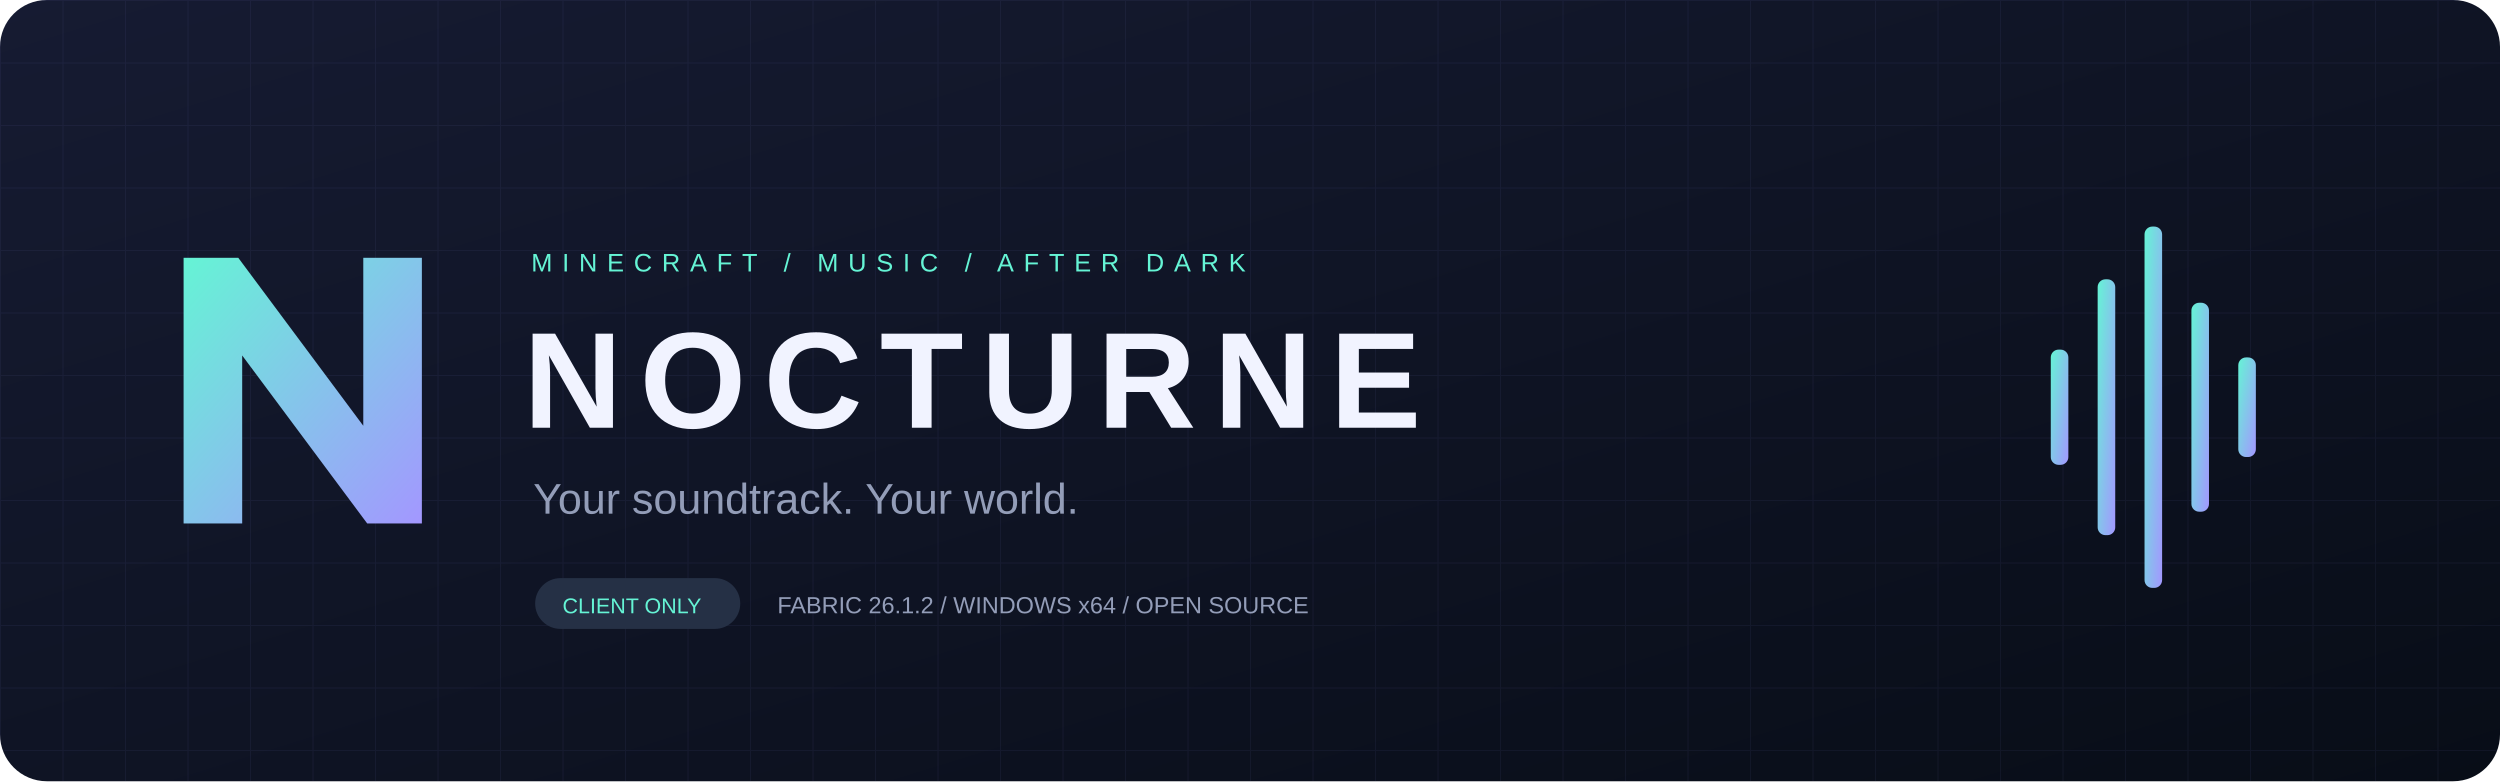
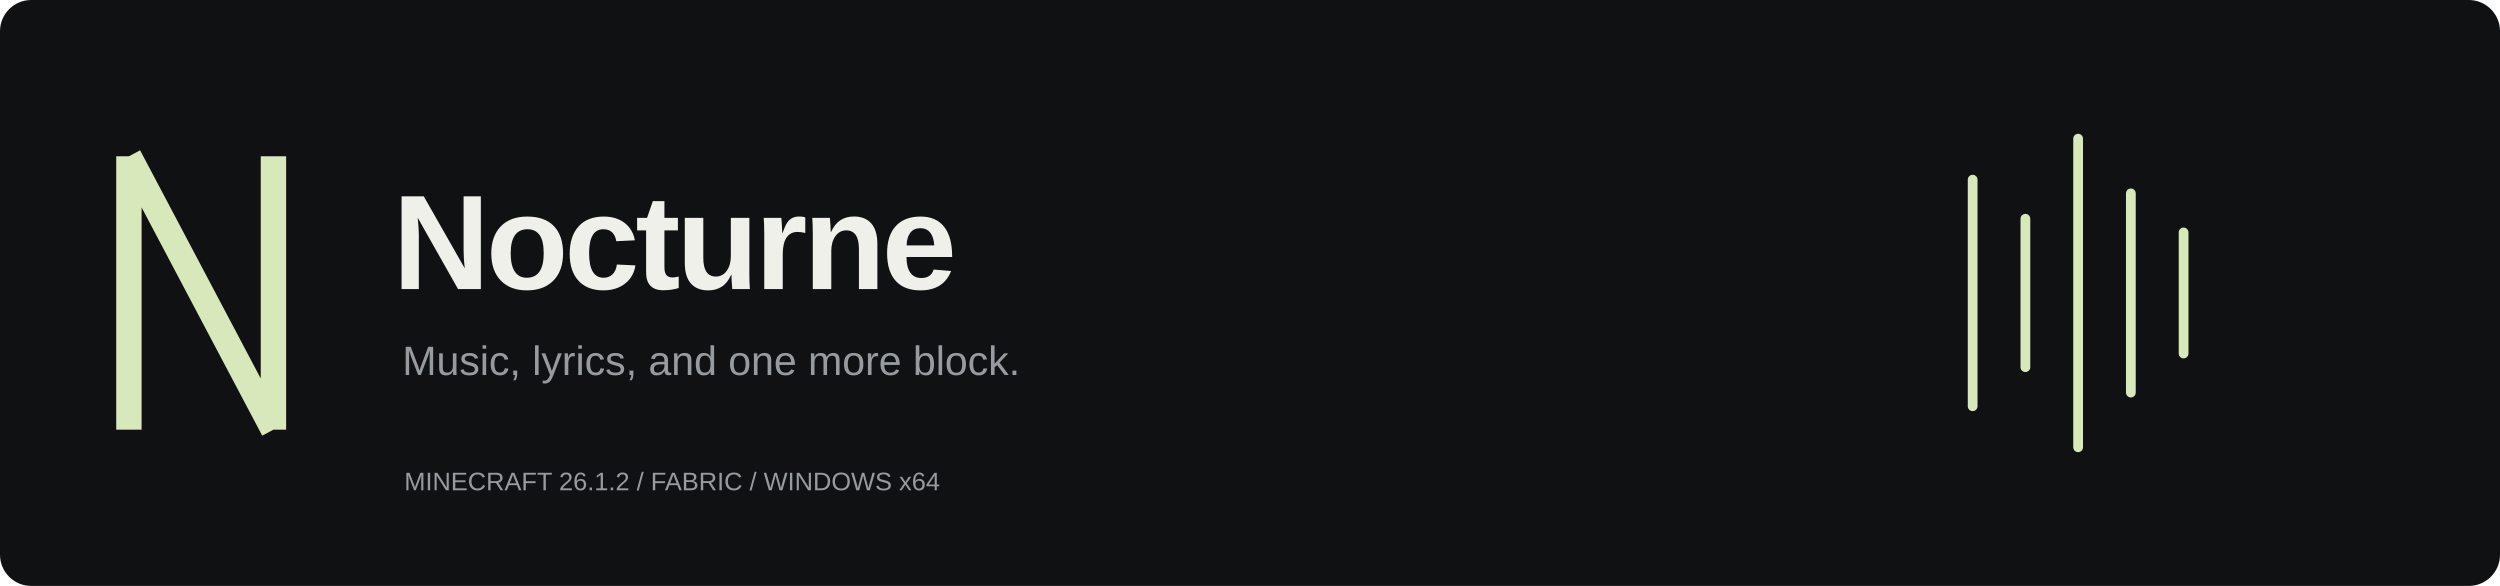
- <svg xmlns="http://www.w3.org/2000/svg" width="1280" height="400" viewBox="0 0 1280 400">
-   <defs>
-     <linearGradient id="bg" x2="1" y2="1">
-       <stop stop-color="#161b32" />
-       <stop offset="1" stop-color="#080d17" />
-     </linearGradient>
-     <linearGradient id="mint" x2="1" y2="1">
-       <stop stop-color="#65f4d5" />
-       <stop offset="1" stop-color="#a397ff" />
-     </linearGradient>
-     <pattern id="grid" width="32" height="32" patternUnits="userSpaceOnUse">
-       <path d="M32 0H0V32" fill="none" stroke="#a397ff" stroke-opacity=".06" />
-     </pattern>
-   </defs>
-   <rect width="1280" height="400" rx="24" fill="url(#bg)" />
-   <rect width="1280" height="400" rx="24" fill="url(#grid)" />
-   <path d="M94 268V132h28l64 86v-86h30v136h-28l-64-86v86z" fill="url(#mint)" />
-   <text x="272" y="139" font-family="Arial,sans-serif" font-size="13" letter-spacing="5" fill="#65f4d5">MINECRAFT / MUSIC / AFTER DARK</text>
-   <text x="268" y="219" font-family="Arial,sans-serif" font-weight="700" font-size="70" letter-spacing="9" fill="#f1f3ff">NOCTURNE</text>
-   <text x="273" y="263" font-family="Arial,sans-serif" font-size="22" fill="#939db8">Your soundtrack. Your world.</text>
-   <rect x="274" y="296" width="105" height="26" rx="13" fill="#253045" />
-   <text x="288" y="314" font-family="Arial,sans-serif" font-size="11" fill="#65f4d5">CLIENT ONLY</text>
-   <text x="398" y="314" font-family="Arial,sans-serif" font-size="12" fill="#939db8">FABRIC 26.1.2 / WINDOWS x64 / OPEN SOURCE</text>
-   <g fill="url(#mint)">
-     <rect x="1050" y="179" width="9" height="59" rx="4" />
-     <rect x="1074" y="143" width="9" height="131" rx="4" />
-     <rect x="1098" y="116" width="9" height="185" rx="4" />
-     <rect x="1122" y="155" width="9" height="107" rx="4" />
-     <rect x="1146" y="183" width="9" height="51" rx="4" />
-   </g>
+ <svg xmlns="http://www.w3.org/2000/svg" width="1280" height="300" viewBox="0 0 1280 300">
+   <rect width="1280" height="300" rx="16" fill="#101113" />
+   <path d="M66 80V220M66 80L140 220M140 80V220" fill="none" stroke="#d7e8ba" stroke-width="13" stroke-linejoin="round" />
+   <text x="201" y="148" font-family="Arial,sans-serif" font-size="69" font-weight="600" letter-spacing="-2" fill="#f0f0eb">Nocturne</text>
+   <text x="206" y="192" font-family="Arial,sans-serif" font-size="21" fill="#969b9f">Music, lyrics, and one more block.</text>
+   <path d="M1010 92v116M1037 112v76M1064 71v158M1091 99v102M1118 119v62" stroke="#d7e8ba" stroke-width="5" stroke-linecap="round" />
+   <text x="207" y="251" font-family="Arial,sans-serif" font-size="13" fill="#969b9f">MINECRAFT 26.1.2  /  FABRIC  /  WINDOWS x64</text>
</svg>
